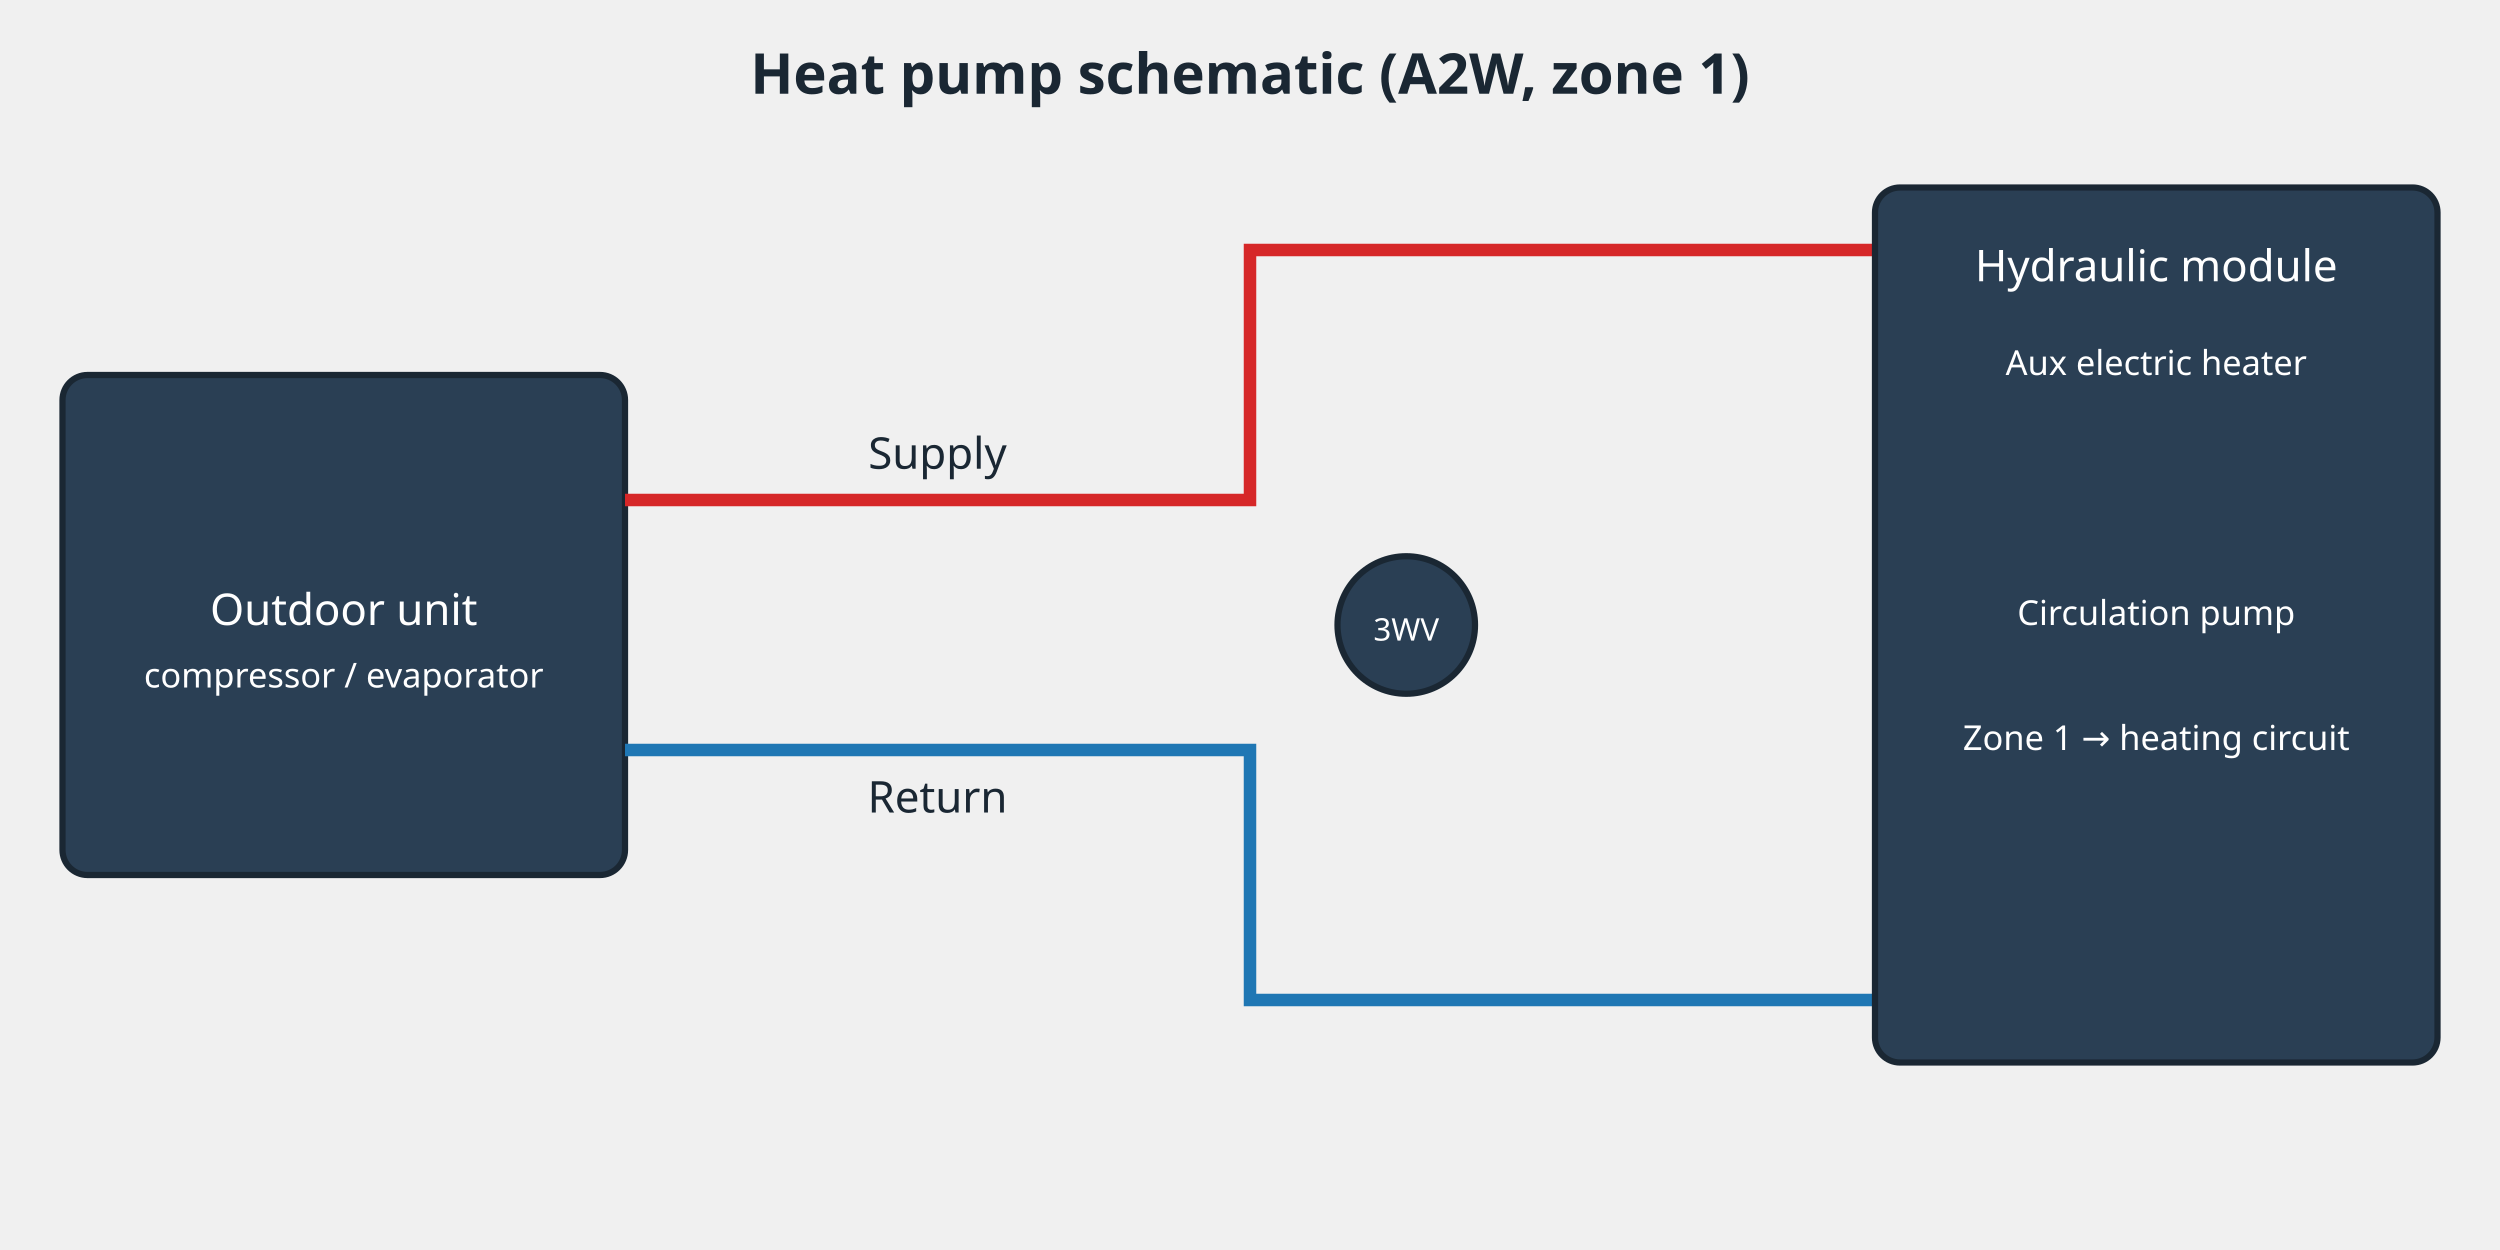
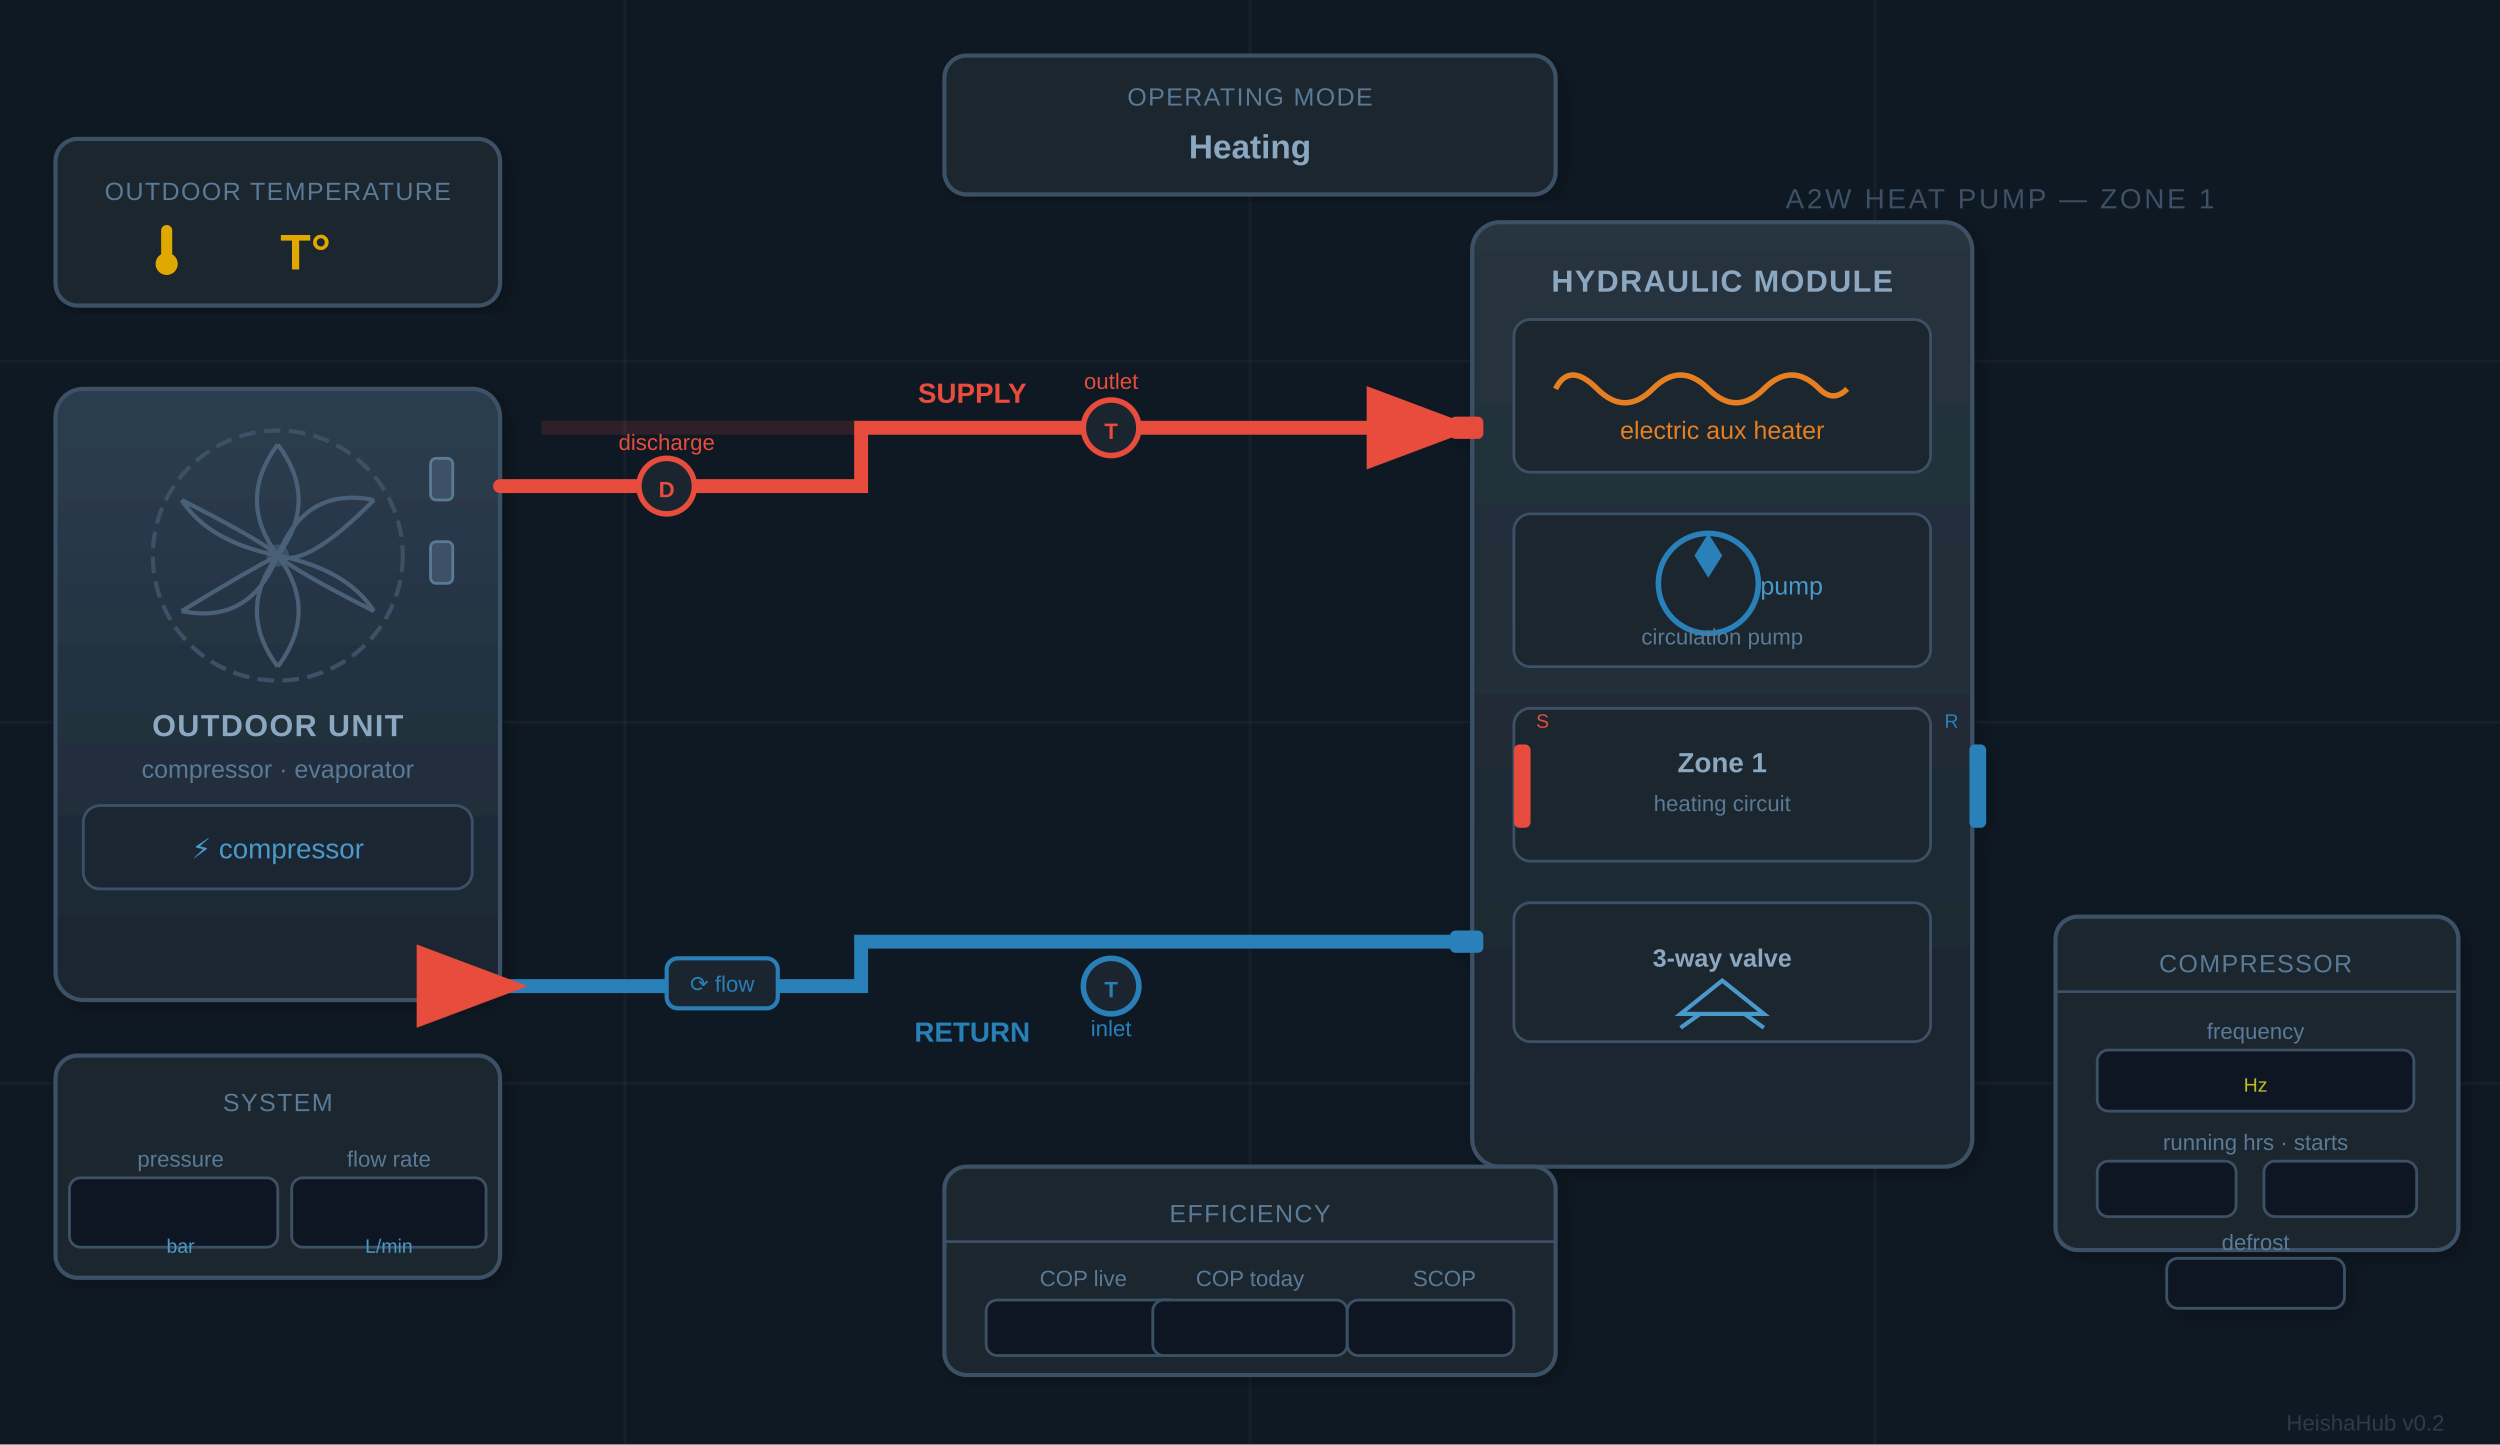
- <svg xmlns="http://www.w3.org/2000/svg" viewBox="0 0 800 400" font-family="sans-serif" font-size="14">
-   <style>
-     .unit { fill: #2a3f54; stroke: #1a2733; stroke-width: 2; }
-     .pipe-hot { stroke: #d62728; stroke-width: 4; fill: none; }
-     .pipe-cold { stroke: #1f77b4; stroke-width: 4; fill: none; }
-     .label { fill: #ffffff; }
-     .label-dark { fill: #1a2733; }
-   </style>
-   <rect class="unit" x="20" y="120" width="180" height="160" rx="8" />
-   <text class="label" x="110" y="200" text-anchor="middle">Outdoor unit</text>
-   <text class="label" x="110" y="220" text-anchor="middle" font-size="11">compressor / evaporator</text>
-   <path class="pipe-hot" d="M 200 160 H 400 V 80 H 600" data-hotspot="supply" />
-   <text class="label-dark" x="300" y="150" text-anchor="middle">Supply</text>
-   <path class="pipe-cold" d="M 200 240 H 400 V 320 H 600" data-hotspot="return" />
-   <text class="label-dark" x="300" y="260" text-anchor="middle">Return</text>
-   <circle cx="450" cy="200" r="22" class="unit" data-hotspot="three_way_valve" />
-   <text class="label" x="450" y="205" text-anchor="middle" font-size="10">3WV</text>
-   <rect class="unit" x="600" y="60" width="180" height="280" rx="8" />
-   <text class="label" x="690" y="90" text-anchor="middle">Hydraulic module</text>
-   <text class="label" x="690" y="120" text-anchor="middle" font-size="11" data-hotspot="aux_heater">Aux electric heater</text>
-   <text class="label" x="690" y="200" text-anchor="middle" font-size="11" data-hotspot="pump">Circulation pump</text>
-   <text class="label" x="690" y="240" text-anchor="middle" font-size="11" data-hotspot="zone1">Zone 1 → heating circuit</text>
-   <text x="400" y="30" text-anchor="middle" font-size="18" class="label-dark" font-weight="bold">
-     Heat pump schematic (A2W, zone 1)
-   </text>
+ <svg xmlns="http://www.w3.org/2000/svg" viewBox="0 0 900 520" font-family="'Segoe UI', Arial, sans-serif">
+   <defs>
+     <linearGradient id="grad-hot" x1="0" y1="0" x2="1" y2="0">
+       <stop offset="0%" stop-color="#c0392b" />
+       <stop offset="100%" stop-color="#e74c3c" />
+     </linearGradient>
+     <linearGradient id="grad-cold" x1="0" y1="0" x2="1" y2="0">
+       <stop offset="0%" stop-color="#1a6ea8" />
+       <stop offset="100%" stop-color="#2980b9" />
+     </linearGradient>
+     <linearGradient id="grad-unit" x1="0" y1="0" x2="0" y2="1">
+       <stop offset="0%" stop-color="#2c3e50" />
+       <stop offset="100%" stop-color="#1a252f" />
+     </linearGradient>
+     <linearGradient id="grad-hydraulic" x1="0" y1="0" x2="0" y2="1">
+       <stop offset="0%" stop-color="#27343f" />
+       <stop offset="100%" stop-color="#1a252f" />
+     </linearGradient>
+     <filter id="shadow" x="-5%" y="-5%" width="110%" height="110%">
+       <feDropShadow dx="2" dy="2" stdDeviation="3" flood-color="#00000044" />
+     </filter>
+     <filter id="glow-hot">
+       <feGaussianBlur stdDeviation="2" result="blur" />
+       <feMerge>
+         <feMergeNode in="blur" />
+         <feMergeNode in="SourceGraphic" />
+       </feMerge>
+     </filter>
+     <marker id="arrow-hot" markerWidth="8" markerHeight="8" refX="6" refY="3" orient="auto">
+       <path d="M0,0 L0,6 L8,3 z" fill="#e74c3c" />
+     </marker>
+     <marker id="arrow-cold" markerWidth="8" markerHeight="8" refX="6" refY="3" orient="auto">
+       <path d="M0,0 L0,6 L8,3 z" fill="#2980b9" />
+     </marker>
+     <marker id="arrow-hot-l" markerWidth="8" markerHeight="8" refX="2" refY="3" orient="auto-start-reverse">
+       <path d="M8,0 L8,6 L0,3 z" fill="#e74c3c" />
+     </marker>
+   </defs>
+   <rect width="900" height="520" fill="#0f1923" />
+   <g stroke="#ffffff08" stroke-width="1">
+     <line x1="0" y1="130" x2="900" y2="130" />
+     <line x1="0" y1="260" x2="900" y2="260" />
+     <line x1="0" y1="390" x2="900" y2="390" />
+     <line x1="225" y1="0" x2="225" y2="520" />
+     <line x1="450" y1="0" x2="450" y2="520" />
+     <line x1="675" y1="0" x2="675" y2="520" />
+   </g>
+   <g id="outdoor-unit" filter="url(#shadow)">
+     <rect x="20" y="140" width="160" height="220" rx="10" fill="url(#grad-unit)" stroke="#3d5166" stroke-width="1.5" />
+     <circle cx="100" cy="200" r="45" fill="none" stroke="#3d5166" stroke-width="1.5" stroke-dasharray="6,3" />
+     <circle cx="100" cy="200" r="4" fill="#3d5166" />
+     <g transform="translate(100,200)" stroke="#4a6178" stroke-width="1.5" fill="none">
+       <path d="M0,-40 Q15,-20 0,0 Q-15,-20 0,-40" />
+       <path d="M34.6,-20 Q10,5 0,0 Q10,-25 34.6,-20" />
+       <path d="M34.6,20 Q5,5 0,0 Q25,5 34.6,20" />
+       <path d="M0,40 Q-15,20 0,0 Q15,20 0,40" />
+       <path d="M-34.6,20 Q-10,5 0,0 Q-10,25 -34.6,20" />
+       <path d="M-34.6,-20 Q-5,-5 0,0 Q-25,-5 -34.6,-20" />
+     </g>
+     <text x="100" y="265" text-anchor="middle" fill="#8ca8c0" font-size="11" font-weight="600" letter-spacing="0.5">OUTDOOR UNIT</text>
+     <text x="100" y="280" text-anchor="middle" fill="#5a7a96" font-size="9">compressor · evaporator</text>
+     <rect x="155" y="165" width="8" height="15" rx="2" fill="#3d5166" stroke="#5a7a96" stroke-width="1" />
+     <rect x="155" y="195" width="8" height="15" rx="2" fill="#3d5166" stroke="#5a7a96" stroke-width="1" />
+     <rect x="30" y="290" width="140" height="30" rx="6" fill="#1a2733" stroke="#3d5166" stroke-width="1" id="hotspot-compressor" data-hotspot-x="100" data-hotspot-y="305" />
+     <text x="100" y="309" text-anchor="middle" fill="#4a9aca" font-size="10">⚡ compressor</text>
+   </g>
+   <g id="hydraulic-module" filter="url(#shadow)">
+     <rect x="530" y="80" width="180" height="340" rx="10" fill="url(#grad-hydraulic)" stroke="#3d5166" stroke-width="1.5" />
+     <text x="620" y="105" text-anchor="middle" fill="#8ca8c0" font-size="11" font-weight="600" letter-spacing="0.5">HYDRAULIC MODULE</text>
+     <rect x="545" y="115" width="150" height="55" rx="6" fill="#1a252f" stroke="#3d5166" stroke-width="1" />
+     <path d="M 560 140 Q 565 130 575 140 Q 585 150 595 140 Q 605 130 615 140 Q 625 150 635 140 Q 645 130 655 140 Q 660 145 665 140" fill="none" stroke="#e67e22" stroke-width="2" />
+     <text x="620" y="158" text-anchor="middle" fill="#e67e22" font-size="9" id="hotspot-aux-heater" data-hotspot-x="620" data-hotspot-y="140">electric aux heater</text>
+     <rect x="545" y="185" width="150" height="55" rx="6" fill="#1a252f" stroke="#3d5166" stroke-width="1" />
+     <circle cx="615" cy="210" r="18" fill="none" stroke="#2980b9" stroke-width="2" />
+     <path d="M 615 192 L 620 200 L 615 208 L 610 200 Z" fill="#2980b9" />
+     <text x="645" y="214" text-anchor="middle" fill="#4a9aca" font-size="9" id="hotspot-pump" data-hotspot-x="620" data-hotspot-y="210">pump</text>
+     <text x="620" y="232" text-anchor="middle" fill="#5a7a96" font-size="8">circulation pump</text>
+     <rect x="545" y="255" width="150" height="55" rx="6" fill="#1a252f" stroke="#3d5166" stroke-width="1" />
+     <text x="620" y="278" text-anchor="middle" fill="#8ca8c0" font-size="10" font-weight="600">Zone 1</text>
+     <text x="620" y="292" text-anchor="middle" fill="#5a7a96" font-size="8">heating circuit</text>
+     <rect x="545" y="268" width="6" height="30" rx="2" fill="#e74c3c" />
+     <rect x="709" y="268" width="6" height="30" rx="2" fill="#2980b9" />
+     <text x="553" y="262" fill="#e74c3c" font-size="7" id="hotspot-zone1" data-hotspot-x="560" data-hotspot-y="284">S</text>
+     <text x="700" y="262" fill="#2980b9" font-size="7">R</text>
+     <rect x="545" y="325" width="150" height="50" rx="6" fill="#1a252f" stroke="#3d5166" stroke-width="1" />
+     <text x="620" y="348" text-anchor="middle" fill="#8ca8c0" font-size="9" font-weight="600" id="hotspot-three-way-valve" data-hotspot-x="620" data-hotspot-y="348">3-way valve</text>
+     <polygon points="605,365 620,353 635,365" fill="none" stroke="#4a9aca" stroke-width="1.5" />
+     <line x1="612" y1="365" x2="605" y2="370" stroke="#4a9aca" stroke-width="1.5" />
+     <line x1="628" y1="365" x2="635" y2="370" stroke="#4a9aca" stroke-width="1.5" />
+     <rect x="522" y="150" width="12" height="8" rx="2" fill="#e74c3c" id="hotspot-supply" data-hotspot-x="528" data-hotspot-y="154" />
+     <rect x="522" y="335" width="12" height="8" rx="2" fill="#2980b9" id="hotspot-return" data-hotspot-x="528" data-hotspot-y="339" />
+   </g>
+   <path d="M 180 175 H 310 V 154 H 522" fill="none" stroke="#e74c3c" stroke-width="5" stroke-linecap="round" marker-end="url(#arrow-hot)" />
+   <text x="350" y="145" text-anchor="middle" fill="#e74c3c" font-size="10" font-weight="600">SUPPLY</text>
+   <path d="M 522 339 H 310 V 355 H 180" fill="none" stroke="#2980b9" stroke-width="5" stroke-linecap="round" marker-end="url(#arrow-hot-l)" />
+   <text x="350" y="375" text-anchor="middle" fill="#2980b9" font-size="10" font-weight="600">RETURN</text>
+   <circle cx="400" cy="154" r="10" fill="#1a252f" stroke="#e74c3c" stroke-width="2" id="hotspot-supply-temp" data-hotspot-x="400" data-hotspot-y="154" />
+   <text x="400" y="158" text-anchor="middle" fill="#e74c3c" font-size="8" font-weight="700">T</text>
+   <text x="400" y="140" text-anchor="middle" fill="#e74c3c" font-size="8">outlet</text>
+   <circle cx="400" cy="355" r="10" fill="#1a252f" stroke="#2980b9" stroke-width="2" id="hotspot-return-temp" data-hotspot-x="400" data-hotspot-y="355" />
+   <text x="400" y="359" text-anchor="middle" fill="#2980b9" font-size="8" font-weight="700">T</text>
+   <text x="400" y="373" text-anchor="middle" fill="#2980b9" font-size="8">inlet</text>
+   <rect x="240" y="345" width="40" height="18" rx="4" fill="#1a252f" stroke="#2980b9" stroke-width="1.5" id="hotspot-flow" data-hotspot-x="260" data-hotspot-y="354" />
+   <text x="260" y="357" text-anchor="middle" fill="#2980b9" font-size="8">⟳ flow</text>
+   <circle cx="240" cy="175" r="10" fill="#1a252f" stroke="#e74c3c" stroke-width="2" id="hotspot-discharge" data-hotspot-x="240" data-hotspot-y="175" />
+   <text x="240" y="179" text-anchor="middle" fill="#e74c3c" font-size="8" font-weight="700">D</text>
+   <text x="240" y="162" text-anchor="middle" fill="#e74c3c" font-size="8">discharge</text>
+   <g id="outdoor-temp-box" filter="url(#shadow)">
+     <rect x="20" y="50" width="160" height="60" rx="8" fill="#1a252f" stroke="#3d5166" stroke-width="1.5" />
+     <text x="100" y="72" text-anchor="middle" fill="#5a7a96" font-size="9" letter-spacing="0.5">OUTDOOR TEMPERATURE</text>
+     <line x1="60" y1="85" x2="60" y2="93" stroke="#e0a800" stroke-width="1" />
+     <circle cx="60" cy="95" r="4" fill="#e0a800" />
+     <rect x="58" y="81" width="4" height="14" rx="2" fill="#e0a800" />
+     <text x="110" y="97" text-anchor="middle" fill="#e0a800" font-size="18" font-weight="700" id="hotspot-outdoor-temp" data-hotspot-x="110" data-hotspot-y="90">T°</text>
+   </g>
+   <g id="cop-box" filter="url(#shadow)">
+     <rect x="340" y="420" width="220" height="75" rx="8" fill="#1a252f" stroke="#3d5166" stroke-width="1.5" />
+     <text x="450" y="440" text-anchor="middle" fill="#5a7a96" font-size="9" letter-spacing="0.5">EFFICIENCY</text>
+     <line x1="340" y1="447" x2="560" y2="447" stroke="#3d5166" stroke-width="1" />
+     <text x="390" y="463" text-anchor="middle" fill="#5a7a96" font-size="8">COP live</text>
+     <text x="450" y="463" text-anchor="middle" fill="#5a7a96" font-size="8">COP today</text>
+     <text x="520" y="463" text-anchor="middle" fill="#5a7a96" font-size="8">SCOP</text>
+     <rect x="355" y="468" width="70" height="20" rx="4" fill="#0f1923" stroke="#3d5166" stroke-width="1" id="hotspot-cop-live" data-hotspot-x="390" data-hotspot-y="478" />
+     <rect x="415" y="468" width="70" height="20" rx="4" fill="#0f1923" stroke="#3d5166" stroke-width="1" id="hotspot-cop-daily" data-hotspot-x="450" data-hotspot-y="478" />
+     <rect x="485" y="468" width="60" height="20" rx="4" fill="#0f1923" stroke="#3d5166" stroke-width="1" id="hotspot-scop" data-hotspot-x="515" data-hotspot-y="478" />
+   </g>
+   <g id="mode-box" filter="url(#shadow)">
+     <rect x="340" y="20" width="220" height="50" rx="8" fill="#1a252f" stroke="#3d5166" stroke-width="1.5" />
+     <text x="450" y="38" text-anchor="middle" fill="#5a7a96" font-size="9" letter-spacing="0.5">OPERATING MODE</text>
+     <text x="450" y="57" text-anchor="middle" fill="#8ca8c0" font-size="12" font-weight="600" id="hotspot-mode" data-hotspot-x="450" data-hotspot-y="50">Heating</text>
+   </g>
+   <g id="pressure-box" filter="url(#shadow)">
+     <rect x="20" y="380" width="160" height="80" rx="8" fill="#1a252f" stroke="#3d5166" stroke-width="1.5" />
+     <text x="100" y="400" text-anchor="middle" fill="#5a7a96" font-size="9" letter-spacing="0.5">SYSTEM</text>
+     <text x="65" y="420" text-anchor="middle" fill="#5a7a96" font-size="8">pressure</text>
+     <text x="140" y="420" text-anchor="middle" fill="#5a7a96" font-size="8">flow rate</text>
+     <rect x="25" y="424" width="75" height="25" rx="4" fill="#0f1923" stroke="#3d5166" stroke-width="1" id="hotspot-pressure" data-hotspot-x="65" data-hotspot-y="436" />
+     <rect x="105" y="424" width="70" height="25" rx="4" fill="#0f1923" stroke="#3d5166" stroke-width="1" id="hotspot-waterflow" data-hotspot-x="140" data-hotspot-y="436" />
+     <text x="65" y="451" text-anchor="middle" fill="#4a9aca" font-size="7">bar</text>
+     <text x="140" y="451" text-anchor="middle" fill="#4a9aca" font-size="7">L/min</text>
+   </g>
+   <g id="compressor-box" filter="url(#shadow)">
+     <rect x="740" y="330" width="145" height="120" rx="8" fill="#1a252f" stroke="#3d5166" stroke-width="1.5" />
+     <text x="812" y="350" text-anchor="middle" fill="#5a7a96" font-size="9" letter-spacing="0.5">COMPRESSOR</text>
+     <line x1="740" y1="357" x2="885" y2="357" stroke="#3d5166" stroke-width="1" />
+     <text x="812" y="374" text-anchor="middle" fill="#5a7a96" font-size="8">frequency</text>
+     <rect x="755" y="378" width="114" height="22" rx="4" fill="#0f1923" stroke="#3d5166" stroke-width="1" id="hotspot-compressor-freq" data-hotspot-x="812" data-hotspot-y="389" />
+     <text x="812" y="393" text-anchor="middle" fill="#bcbd22" font-size="7">Hz</text>
+     <text x="812" y="414" text-anchor="middle" fill="#5a7a96" font-size="8">running hrs · starts</text>
+     <rect x="755" y="418" width="50" height="20" rx="4" fill="#0f1923" stroke="#3d5166" stroke-width="1" id="hotspot-comp-hours" data-hotspot-x="780" data-hotspot-y="428" />
+     <rect x="815" y="418" width="55" height="20" rx="4" fill="#0f1923" stroke="#3d5166" stroke-width="1" id="hotspot-comp-starts" data-hotspot-x="842" data-hotspot-y="428" />
+     <text x="812" y="450" text-anchor="middle" fill="#5a7a96" font-size="8">defrost</text>
+     <rect x="755" y="434" width="114" height="0" rx="0" fill="transparent" />
+     <rect x="780" y="453" width="64" height="18" rx="4" fill="#0f1923" stroke="#3d5166" stroke-width="1" id="hotspot-defrost" data-hotspot-x="812" data-hotspot-y="462" />
+   </g>
+   <text x="720" y="75" text-anchor="middle" fill="#3d5166" font-size="10" letter-spacing="1">A2W HEAT PUMP — ZONE 1</text>
+   <line x1="195" y1="154" x2="310" y2="154" stroke="#e74c3c" stroke-width="5" stroke-dasharray="0" opacity="0.15" stroke-linecap="butt" />
+   <text x="880" y="515" text-anchor="end" fill="#3d5166" font-size="8" opacity="0.6">HeishaHub v0.2</text>
</svg>
